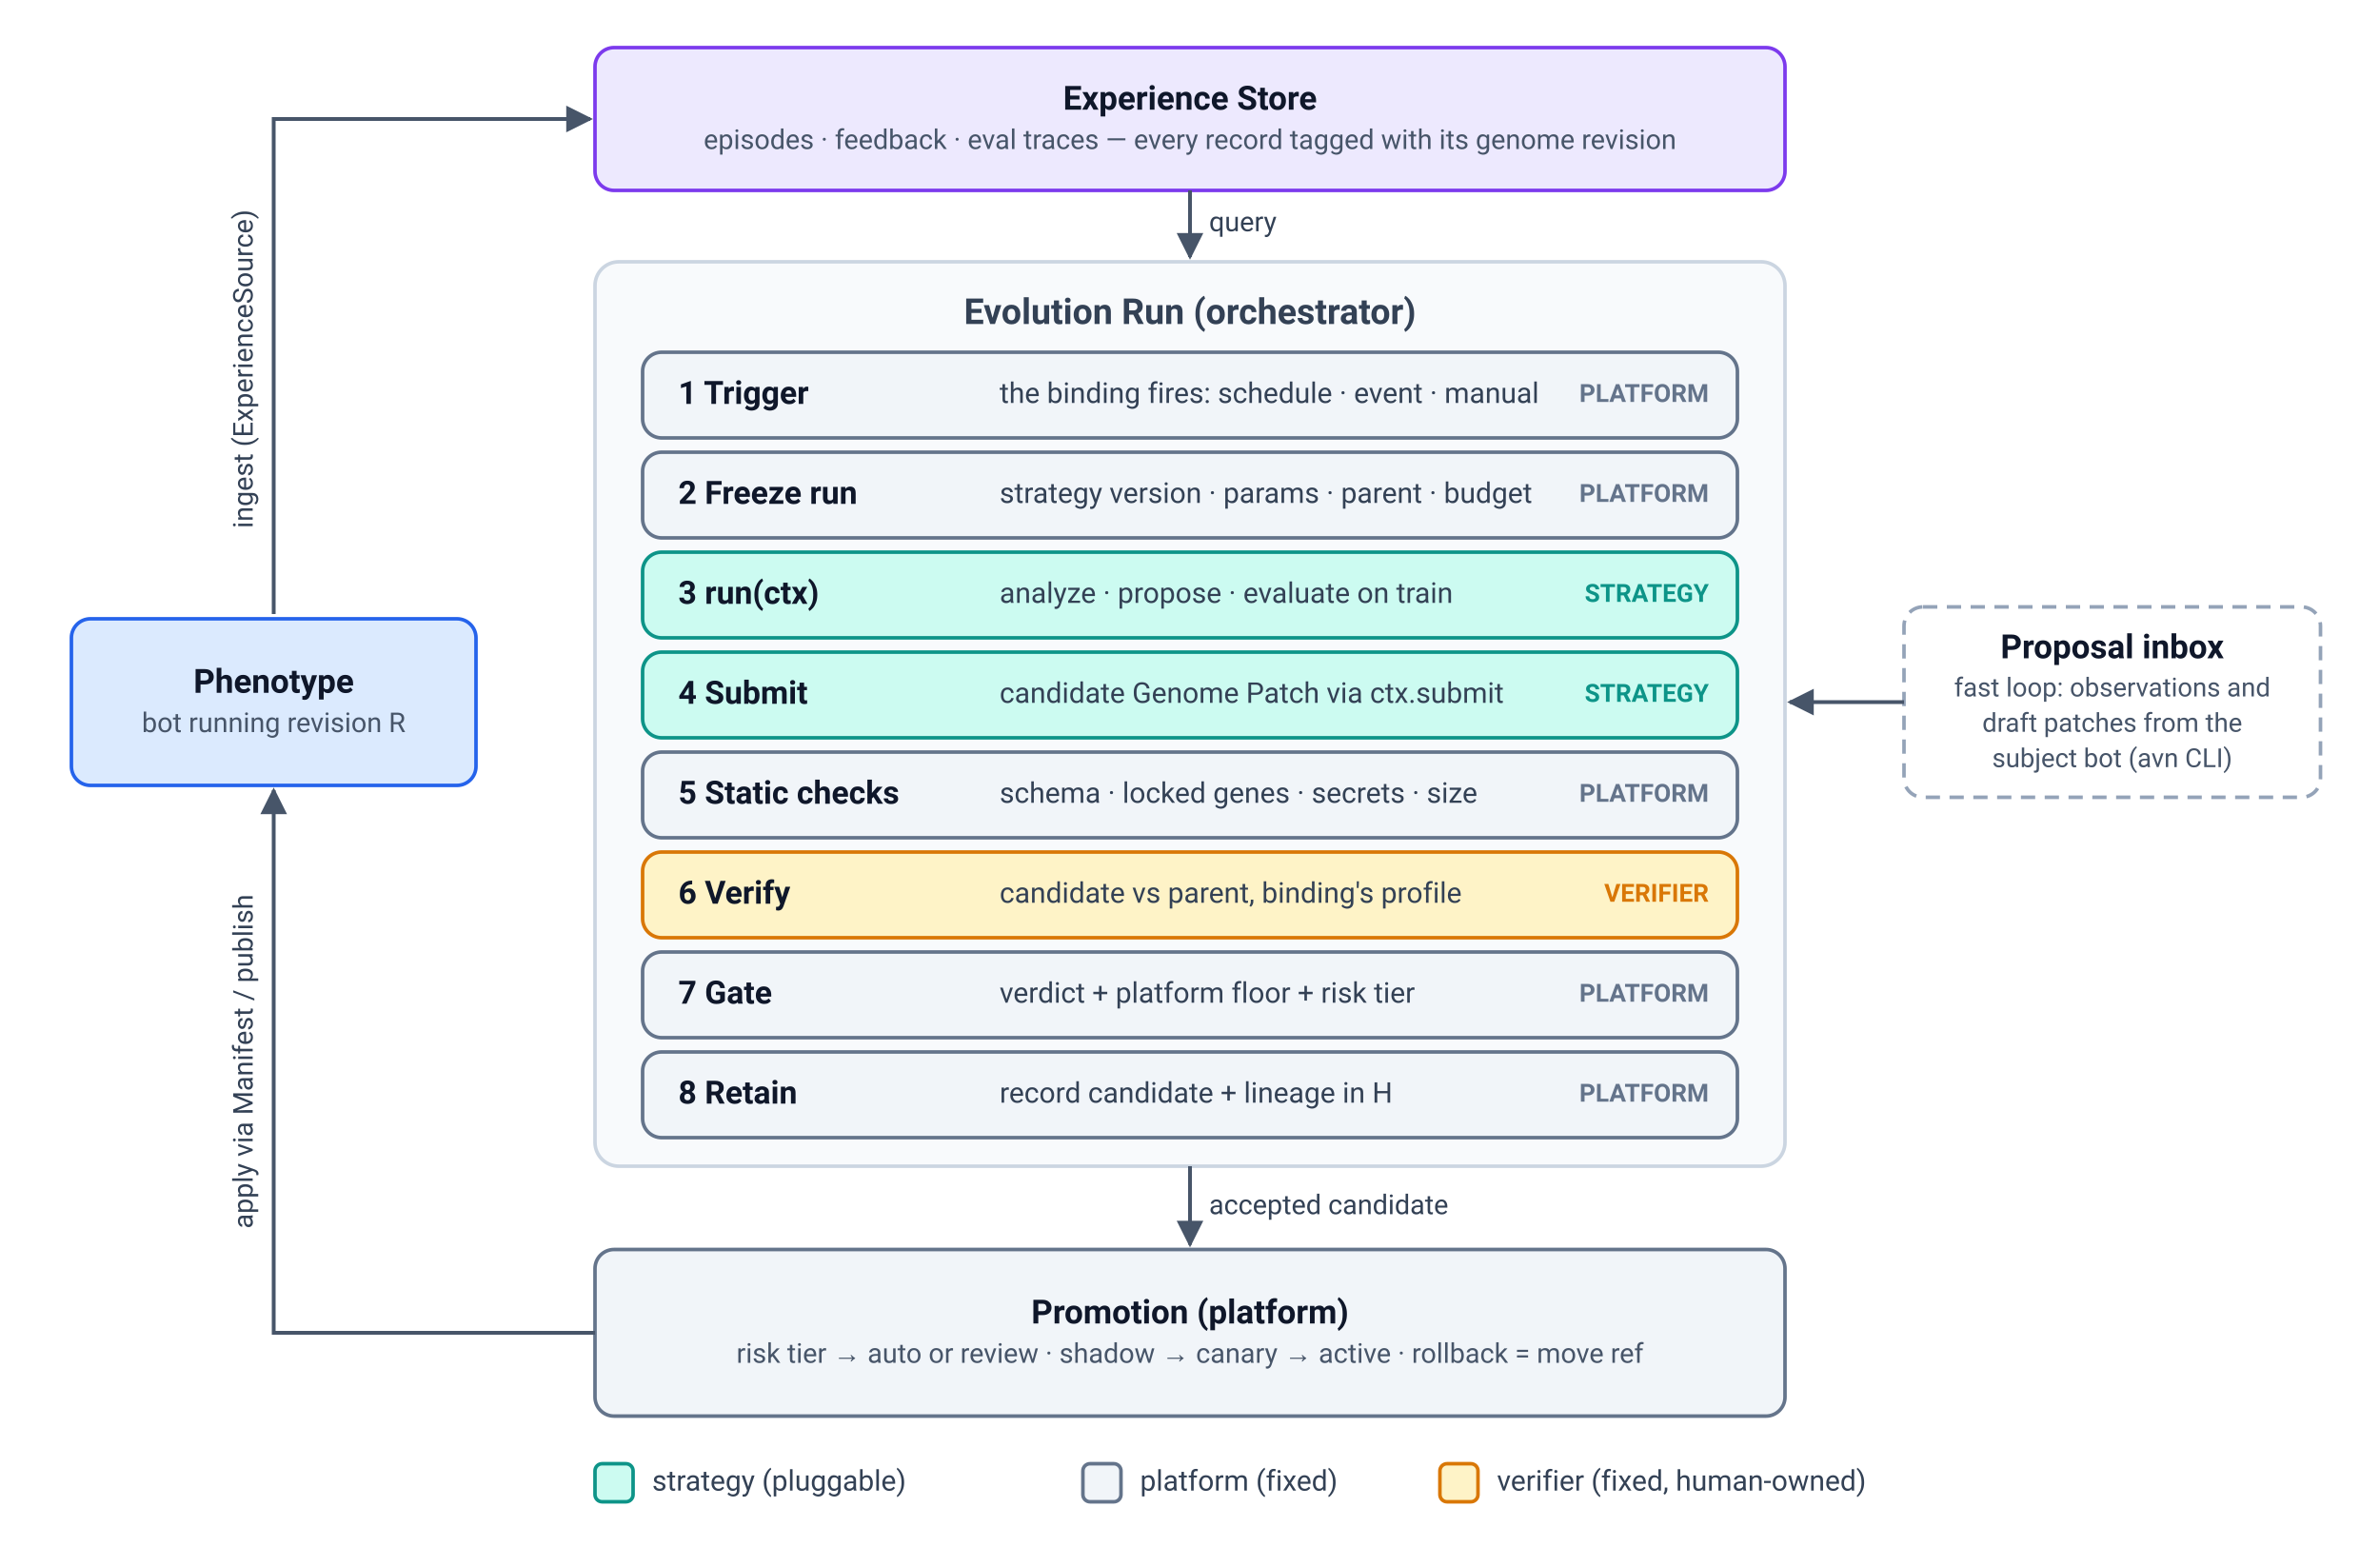
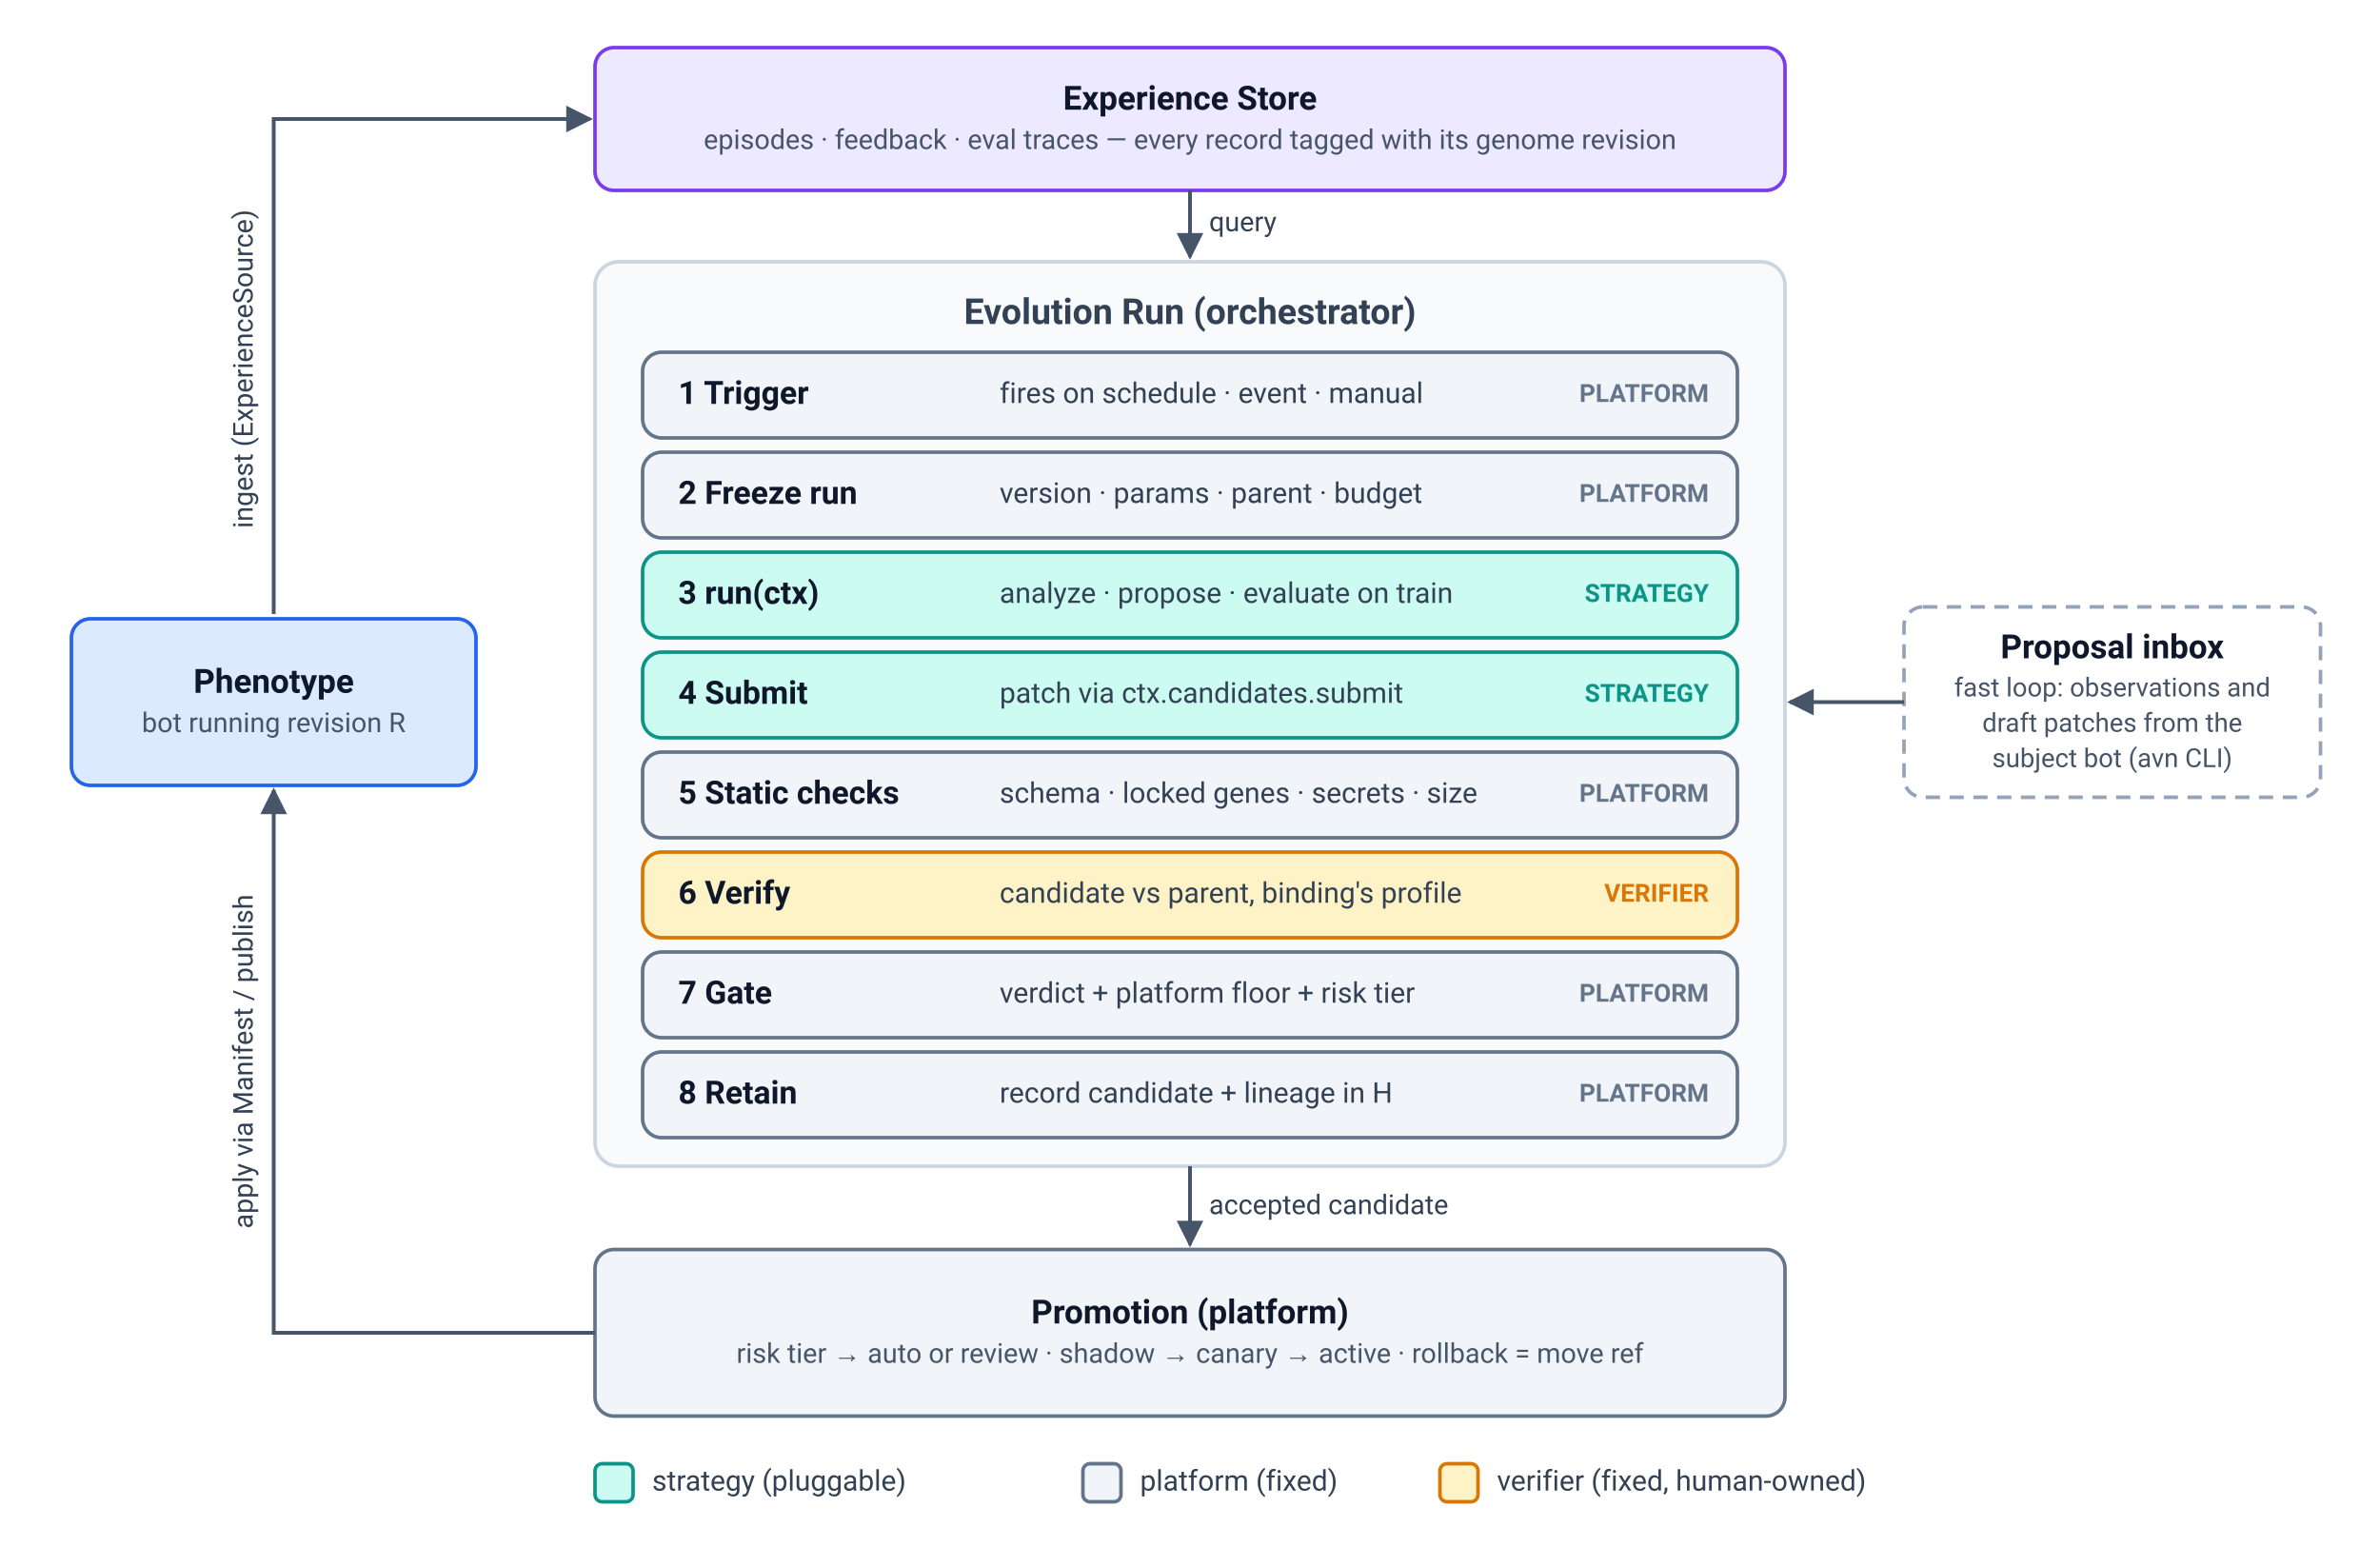
<svg xmlns="http://www.w3.org/2000/svg" width="1000" height="650" viewBox="0 0 1000 650" font-family="system-ui,-apple-system,'Segoe UI',Roboto,'Helvetica Neue',Arial,sans-serif" role="img" aria-label="Level-2 improvement loop and fast-loop inbox">
  <defs>
    <marker id="ah" viewBox="0 0 10 10" refX="9" refY="5" markerWidth="7" markerHeight="7" orient="auto-start-reverse">
      <path d="M0 0 L10 5 L0 10 z" fill="#475569" />
    </marker>
    <marker id="ahl" viewBox="0 0 10 10" refX="9" refY="5" markerWidth="6" markerHeight="6" orient="auto-start-reverse">
      <path d="M0 0 L10 5 L0 10 z" fill="#94a3b8" />
    </marker>
  </defs>
  <rect width="1000" height="650" fill="#ffffff" />
  <rect x="250" y="20" width="500" height="60" rx="8" fill="#ede9fe" stroke="#7c3aed" stroke-width="1.5" />
  <text x="500.0" y="42.237" font-size="14" font-weight="600" fill="#0f172a" text-anchor="middle" dominant-baseline="middle">Experience Store</text>
  <text x="500.0" y="59.45" font-size="11.5" font-weight="400" fill="#475569" text-anchor="middle" dominant-baseline="middle">episodes · feedback · eval traces — every record tagged with its genome revision</text>
  <rect x="30" y="260" width="170" height="70" rx="8" fill="#dbeafe" stroke="#2563eb" stroke-width="1.5" />
  <text x="115.0" y="287.238" font-size="14" font-weight="600" fill="#0f172a" text-anchor="middle" dominant-baseline="middle">Phenotype</text>
  <text x="115.0" y="304.45" font-size="11.5" font-weight="400" fill="#475569" text-anchor="middle" dominant-baseline="middle">bot running revision R</text>
  <rect x="250" y="110" width="500" height="380" rx="10" fill="#f8fafc" stroke="#cbd5e1" stroke-width="1.5" />
  <text x="500" y="132" font-size="15" font-weight="700" fill="#334155" text-anchor="middle" dominant-baseline="middle">Evolution Run (orchestrator)</text>
  <rect x="270" y="148" width="460" height="36" rx="8" fill="#f1f5f9" stroke="#64748b" stroke-width="1.5" />
  <text x="285" y="166" font-size="13.5" font-weight="600" fill="#0f172a" text-anchor="start" dominant-baseline="middle">1  Trigger</text>
-   <text x="420" y="166" font-size="12" font-weight="400" fill="#334155" text-anchor="start" dominant-baseline="middle">the binding fires: schedule · event · manual</text>
+   <text x="420" y="166" font-size="12" font-weight="400" fill="#334155" text-anchor="start" dominant-baseline="middle">fires on schedule · event · manual</text>
  <text x="718" y="166" font-size="10.5" font-weight="700" fill="#64748b" text-anchor="end" dominant-baseline="middle">PLATFORM</text>
  <rect x="270" y="190" width="460" height="36" rx="8" fill="#f1f5f9" stroke="#64748b" stroke-width="1.5" />
  <text x="285" y="208" font-size="13.5" font-weight="600" fill="#0f172a" text-anchor="start" dominant-baseline="middle">2  Freeze run</text>
-   <text x="420" y="208" font-size="12" font-weight="400" fill="#334155" text-anchor="start" dominant-baseline="middle">strategy version · params · parent · budget</text>
+   <text x="420" y="208" font-size="12" font-weight="400" fill="#334155" text-anchor="start" dominant-baseline="middle">version · params · parent · budget</text>
  <text x="718" y="208" font-size="10.5" font-weight="700" fill="#64748b" text-anchor="end" dominant-baseline="middle">PLATFORM</text>
  <rect x="270" y="232" width="460" height="36" rx="8" fill="#ccfbf1" stroke="#0d9488" stroke-width="1.5" />
  <text x="285" y="250" font-size="13.5" font-weight="600" fill="#0f172a" text-anchor="start" dominant-baseline="middle">3  run(ctx)</text>
  <text x="420" y="250" font-size="12" font-weight="400" fill="#334155" text-anchor="start" dominant-baseline="middle">analyze · propose · evaluate on train</text>
  <text x="718" y="250" font-size="10.5" font-weight="700" fill="#0d9488" text-anchor="end" dominant-baseline="middle">STRATEGY</text>
  <rect x="270" y="274" width="460" height="36" rx="8" fill="#ccfbf1" stroke="#0d9488" stroke-width="1.5" />
  <text x="285" y="292" font-size="13.5" font-weight="600" fill="#0f172a" text-anchor="start" dominant-baseline="middle">4  Submit</text>
-   <text x="420" y="292" font-size="12" font-weight="400" fill="#334155" text-anchor="start" dominant-baseline="middle">candidate Genome Patch via ctx.submit</text>
+   <text x="420" y="292" font-size="12" font-weight="400" fill="#334155" text-anchor="start" dominant-baseline="middle">patch via ctx.candidates.submit</text>
  <text x="718" y="292" font-size="10.5" font-weight="700" fill="#0d9488" text-anchor="end" dominant-baseline="middle">STRATEGY</text>
  <rect x="270" y="316" width="460" height="36" rx="8" fill="#f1f5f9" stroke="#64748b" stroke-width="1.5" />
  <text x="285" y="334" font-size="13.5" font-weight="600" fill="#0f172a" text-anchor="start" dominant-baseline="middle">5  Static checks</text>
  <text x="420" y="334" font-size="12" font-weight="400" fill="#334155" text-anchor="start" dominant-baseline="middle">schema · locked genes · secrets · size</text>
  <text x="718" y="334" font-size="10.5" font-weight="700" fill="#64748b" text-anchor="end" dominant-baseline="middle">PLATFORM</text>
  <rect x="270" y="358" width="460" height="36" rx="8" fill="#fef3c7" stroke="#d97706" stroke-width="1.5" />
  <text x="285" y="376" font-size="13.5" font-weight="600" fill="#0f172a" text-anchor="start" dominant-baseline="middle">6  Verify</text>
  <text x="420" y="376" font-size="12" font-weight="400" fill="#334155" text-anchor="start" dominant-baseline="middle">candidate vs parent, binding's profile</text>
  <text x="718" y="376" font-size="10.5" font-weight="700" fill="#d97706" text-anchor="end" dominant-baseline="middle">VERIFIER</text>
  <rect x="270" y="400" width="460" height="36" rx="8" fill="#f1f5f9" stroke="#64748b" stroke-width="1.5" />
  <text x="285" y="418" font-size="13.5" font-weight="600" fill="#0f172a" text-anchor="start" dominant-baseline="middle">7  Gate</text>
  <text x="420" y="418" font-size="12" font-weight="400" fill="#334155" text-anchor="start" dominant-baseline="middle">verdict + platform floor + risk tier</text>
  <text x="718" y="418" font-size="10.5" font-weight="700" fill="#64748b" text-anchor="end" dominant-baseline="middle">PLATFORM</text>
  <rect x="270" y="442" width="460" height="36" rx="8" fill="#f1f5f9" stroke="#64748b" stroke-width="1.5" />
  <text x="285" y="460" font-size="13.5" font-weight="600" fill="#0f172a" text-anchor="start" dominant-baseline="middle">8  Retain</text>
  <text x="420" y="460" font-size="12" font-weight="400" fill="#334155" text-anchor="start" dominant-baseline="middle">record candidate + lineage in H</text>
  <text x="718" y="460" font-size="10.5" font-weight="700" fill="#64748b" text-anchor="end" dominant-baseline="middle">PLATFORM</text>
  <rect x="250" y="525" width="500" height="70" rx="8" fill="#f1f5f9" stroke="#64748b" stroke-width="1.5" />
  <text x="500.0" y="552.238" font-size="14" font-weight="600" fill="#0f172a" text-anchor="middle" dominant-baseline="middle">Promotion (platform)</text>
  <text x="500.0" y="569.45" font-size="11.5" font-weight="400" fill="#475569" text-anchor="middle" dominant-baseline="middle">risk tier → auto or review  ·  shadow → canary → active  ·  rollback = move ref</text>
  <rect x="800" y="255" width="175" height="80" rx="8" fill="#ffffff" stroke="#94a3b8" stroke-width="1.5" stroke-dasharray="6 4" />
  <text x="887.5" y="272.725" font-size="14" font-weight="600" fill="#0f172a" text-anchor="middle" dominant-baseline="middle">Proposal inbox</text>
  <text x="887.5" y="289.6" font-size="11" font-weight="400" fill="#475569" text-anchor="middle" dominant-baseline="middle">fast loop: observations and</text>
  <text x="887.5" y="304.45" font-size="11" font-weight="400" fill="#475569" text-anchor="middle" dominant-baseline="middle">draft patches from the</text>
  <text x="887.5" y="319.3" font-size="11" font-weight="400" fill="#475569" text-anchor="middle" dominant-baseline="middle">subject bot (avn CLI)</text>
  <path d="M 115 258 L 115 50 L 248 50" fill="none" stroke="#475569" stroke-width="1.6" marker-end="url(#ah)" />
  <text x="103" y="155" font-size="11.5" font-weight="400" fill="#334155" text-anchor="middle" dominant-baseline="middle" transform="rotate(-90 103 155)">ingest (ExperienceSource)</text>
  <path d="M 500 80 L 500 108" fill="none" stroke="#475569" stroke-width="1.6" marker-end="url(#ah)" />
  <text x="508" y="94" font-size="11.5" font-weight="400" fill="#334155" text-anchor="start" dominant-baseline="middle">query</text>
  <path d="M 500 490 L 500 523" fill="none" stroke="#475569" stroke-width="1.6" marker-end="url(#ah)" />
  <text x="508" y="507" font-size="11.5" font-weight="400" fill="#334155" text-anchor="start" dominant-baseline="middle">accepted candidate</text>
  <path d="M 250 560 L 115 560 L 115 332" fill="none" stroke="#475569" stroke-width="1.6" marker-end="url(#ah)" />
  <text x="103" y="446" font-size="11.5" font-weight="400" fill="#334155" text-anchor="middle" dominant-baseline="middle" transform="rotate(-90 103 446)">apply via Manifest / publish</text>
  <path d="M 800 295 L 752 295" fill="none" stroke="#475569" stroke-width="1.6" marker-end="url(#ah)" />
  <rect x="250" y="615" width="16" height="16" rx="3" fill="#ccfbf1" stroke="#0d9488" stroke-width="1.5" />
  <text x="274" y="623" font-size="12" font-weight="400" fill="#334155" text-anchor="start" dominant-baseline="middle">strategy (pluggable)</text>
  <rect x="455" y="615" width="16" height="16" rx="3" fill="#f1f5f9" stroke="#64748b" stroke-width="1.5" />
  <text x="479" y="623" font-size="12" font-weight="400" fill="#334155" text-anchor="start" dominant-baseline="middle">platform (fixed)</text>
  <rect x="605" y="615" width="16" height="16" rx="3" fill="#fef3c7" stroke="#d97706" stroke-width="1.5" />
  <text x="629" y="623" font-size="12" font-weight="400" fill="#334155" text-anchor="start" dominant-baseline="middle">verifier (fixed, human-owned)</text>
</svg>
